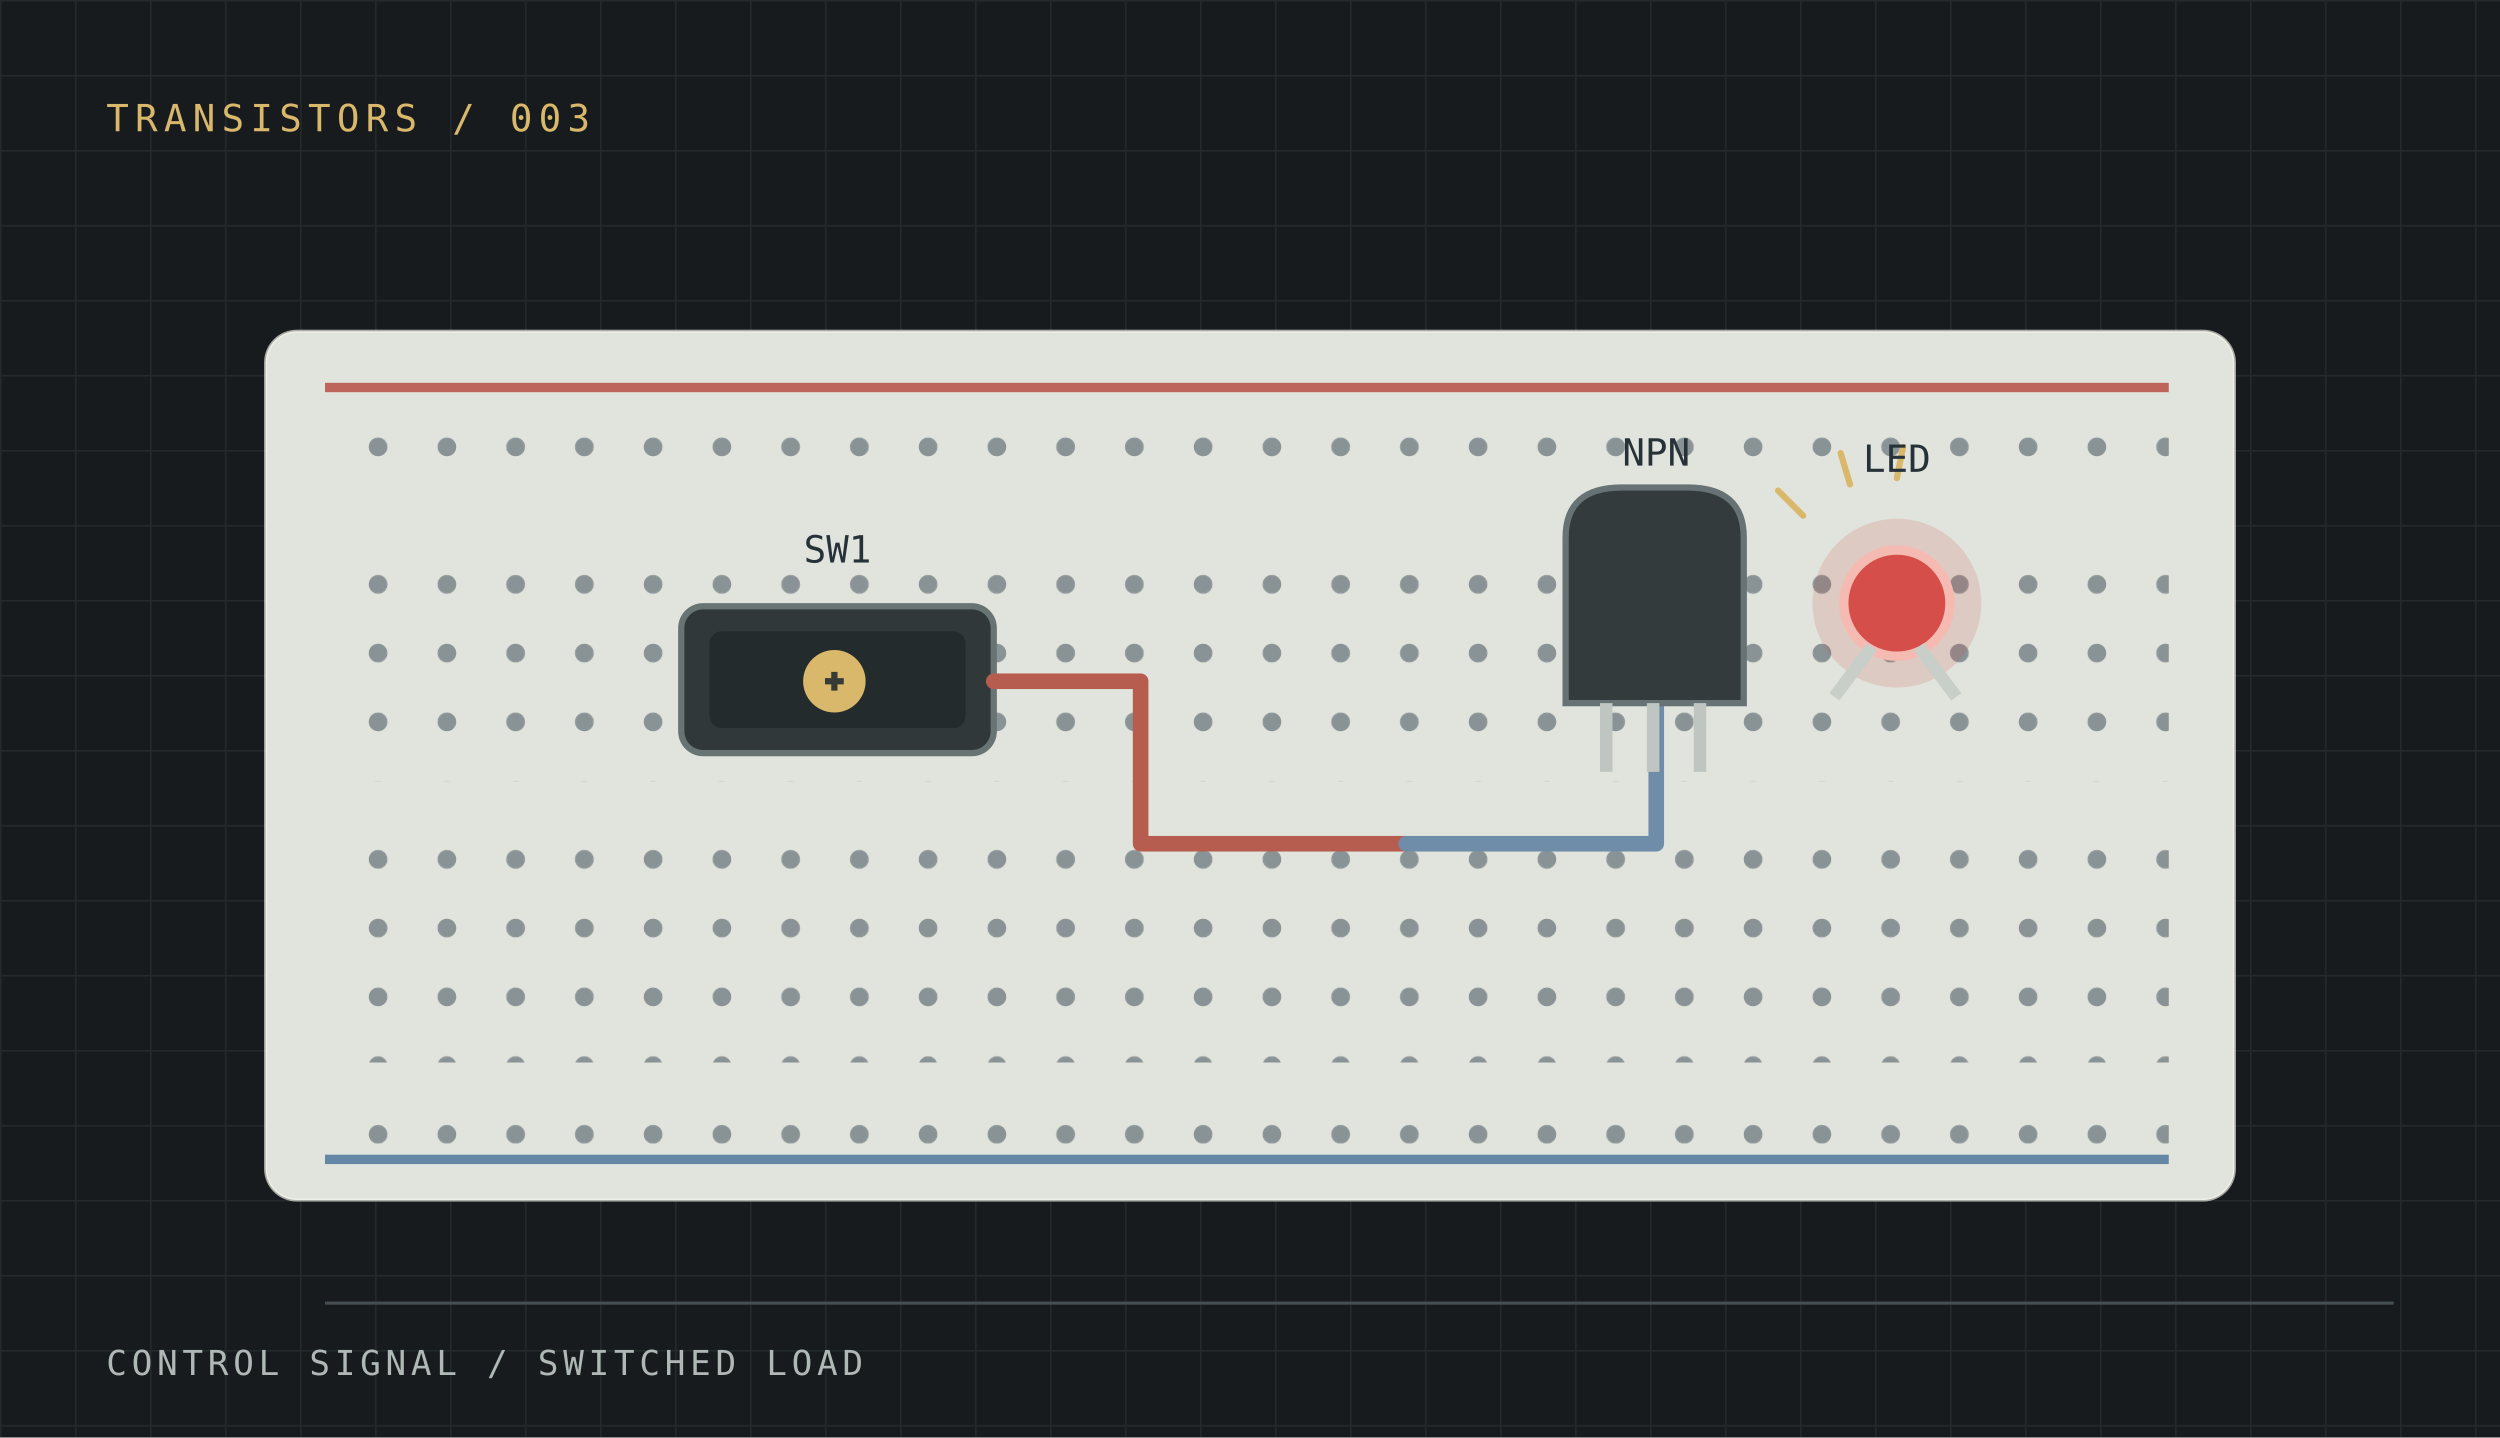
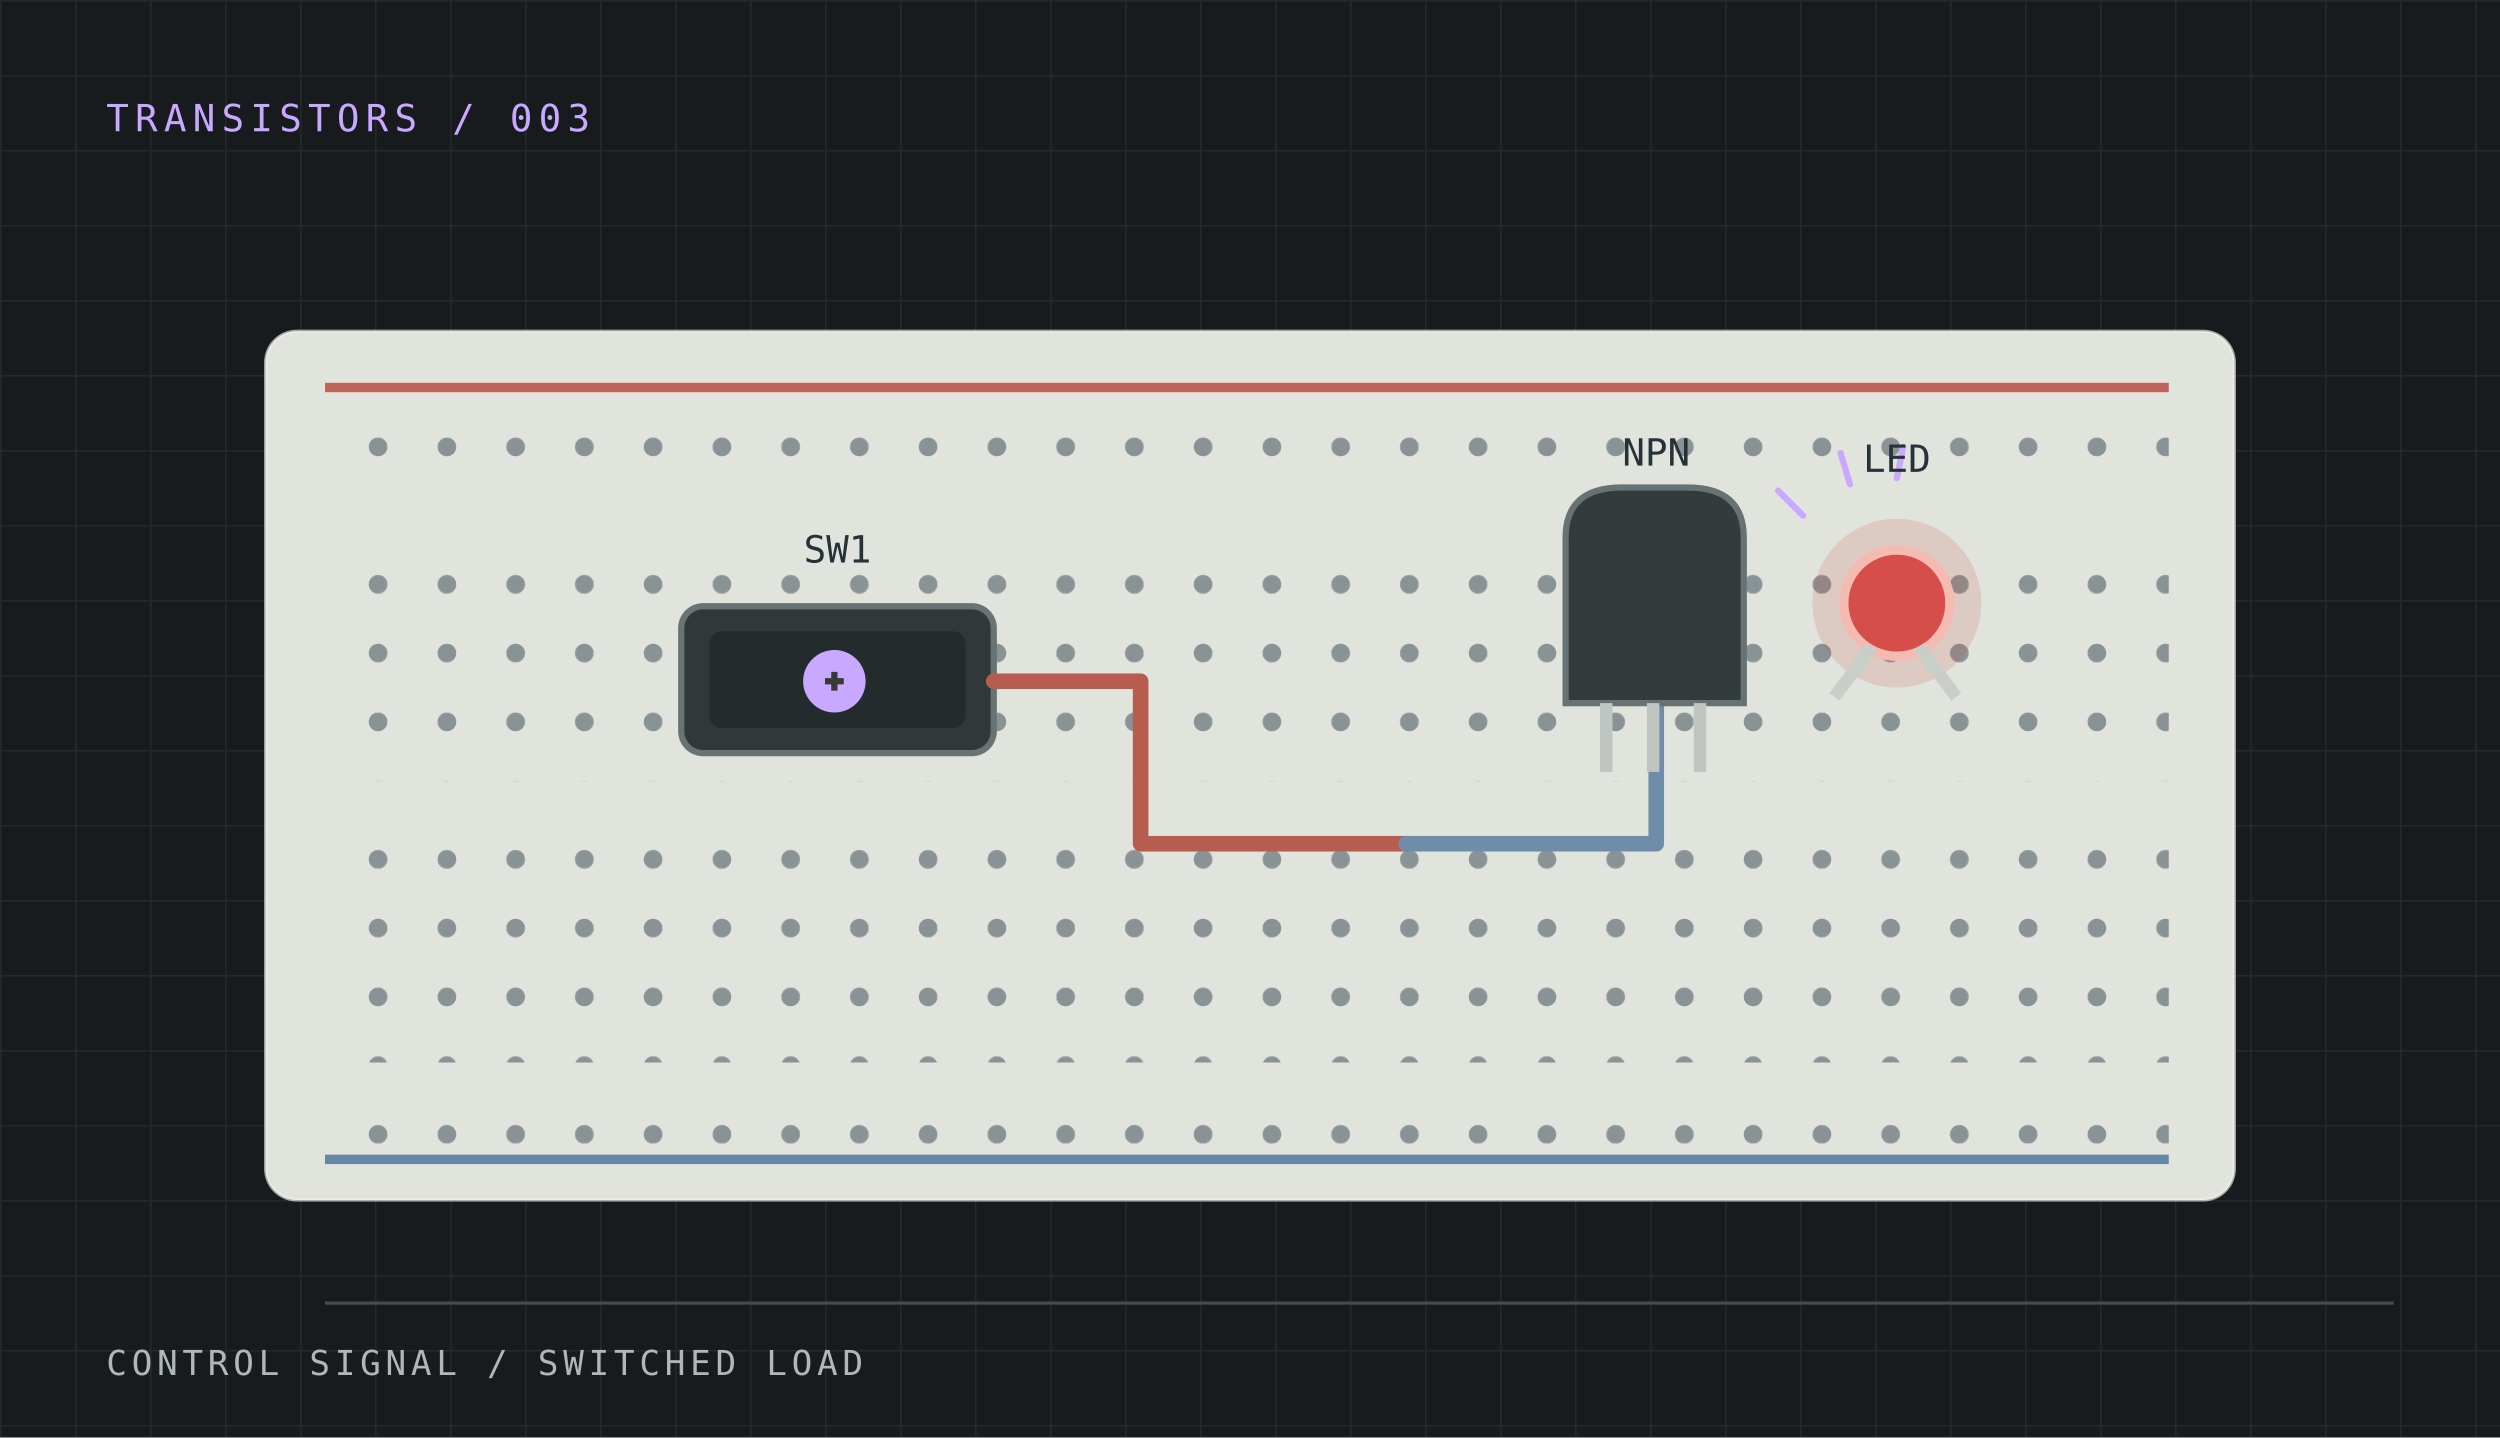
<svg xmlns="http://www.w3.org/2000/svg" viewBox="0 0 800 460" fill="none">
  <defs>
    <pattern id="grid" width="24" height="24" patternUnits="userSpaceOnUse">
      <path d="M24 0H0V24" stroke="#7f8b8c" stroke-opacity=".13" />
    </pattern>
    <pattern id="holes" width="22" height="22" patternUnits="userSpaceOnUse">
      <circle cx="11" cy="11" r="3" fill="#899294" />
    </pattern>
  </defs>
  <rect width="800" height="460" fill="#171b1e" />
  <rect width="800" height="460" fill="url(#grid)" />
-   <text x="34" y="42" fill="#d9b76b" font-family="monospace" font-size="12" letter-spacing="2">TRANSISTORS / 003</text>
+   <text x="34" y="42" fill="#c9a8ff" font-family="monospace" font-size="12" letter-spacing="2">TRANSISTORS / 003</text>
  <rect x="85" y="106" width="630" height="278" rx="10" fill="#e1e4dc" stroke="#f4f4eb" stroke-opacity=".65" />
  <rect x="104" y="128" width="590" height="30" fill="url(#holes)" />
  <rect x="104" y="174" width="590" height="76" fill="url(#holes)" />
  <rect x="104" y="264" width="590" height="76" fill="url(#holes)" />
  <rect x="104" y="351" width="590" height="15" fill="url(#holes)" />
  <path d="M104 124H694" stroke="#be655b" stroke-width="3" />
  <path d="M104 371H694" stroke="#6387a5" stroke-width="3" />
  <g transform="translate(218 194)">
    <rect x="0" y="0" width="100" height="47" rx="7" fill="#31383a" stroke="#687474" stroke-width="2" />
    <rect x="9" y="8" width="82" height="31" rx="4" fill="#242b2d" />
-     <circle cx="49" cy="24" r="10" fill="#d9b76b" />
+     <circle cx="49" cy="24" r="10" fill="#c9a8ff" />
    <path d="M46 24H52M49 21V27" stroke="#373b35" stroke-width="2" />
  </g>
  <text x="268" y="180" fill="#263238" font-family="monospace" font-size="12" text-anchor="middle">SW1</text>
  <path d="M318 218H365V270H450" stroke="#b65d4f" stroke-width="5" stroke-linecap="round" stroke-linejoin="round" />
  <path d="M450 270H530V205" stroke="#6f8da8" stroke-width="5" stroke-linecap="round" stroke-linejoin="round" />
  <g transform="translate(501 172)">
    <path d="M0 0Q0 -16 18 -16H39Q57 -16 57 0V53H0Z" fill="#343b3d" stroke="#667274" stroke-width="2" />
    <path d="M13 53V75M28 53V75M43 53V75" stroke="#bfc6c1" stroke-width="4" />
  </g>
  <text x="530" y="149" fill="#263238" font-family="monospace" font-size="12" text-anchor="middle">NPN</text>
  <g transform="translate(607 193)">
    <circle cx="0" cy="0" r="27" fill="#c94a45" fill-opacity=".17" />
    <circle cx="0" cy="0" r="17" fill="#d64e4a" stroke="#f5bbb2" stroke-width="3" />
    <path d="M-8 14L-20 30M7 14L19 30" stroke="#c7cfc8" stroke-width="4" />
-     <path d="M-30 -28L-38 -36M-15 -38L-18 -48M0 -40L2 -50" stroke="#d9b76b" stroke-width="2" stroke-linecap="round" />
+     <path d="M-30 -28L-38 -36M-15 -38L-18 -48M0 -40L2 -50" stroke="#c9a8ff" stroke-width="2" stroke-linecap="round" />
  </g>
  <text x="607" y="151" fill="#263238" font-family="monospace" font-size="12" text-anchor="middle">LED</text>
  <path d="M104 417H766" stroke="#444d50" />
  <text x="34" y="440" fill="#afb8b5" font-family="monospace" font-size="11" letter-spacing="1.5">CONTROL SIGNAL / SWITCHED LOAD</text>
</svg>
